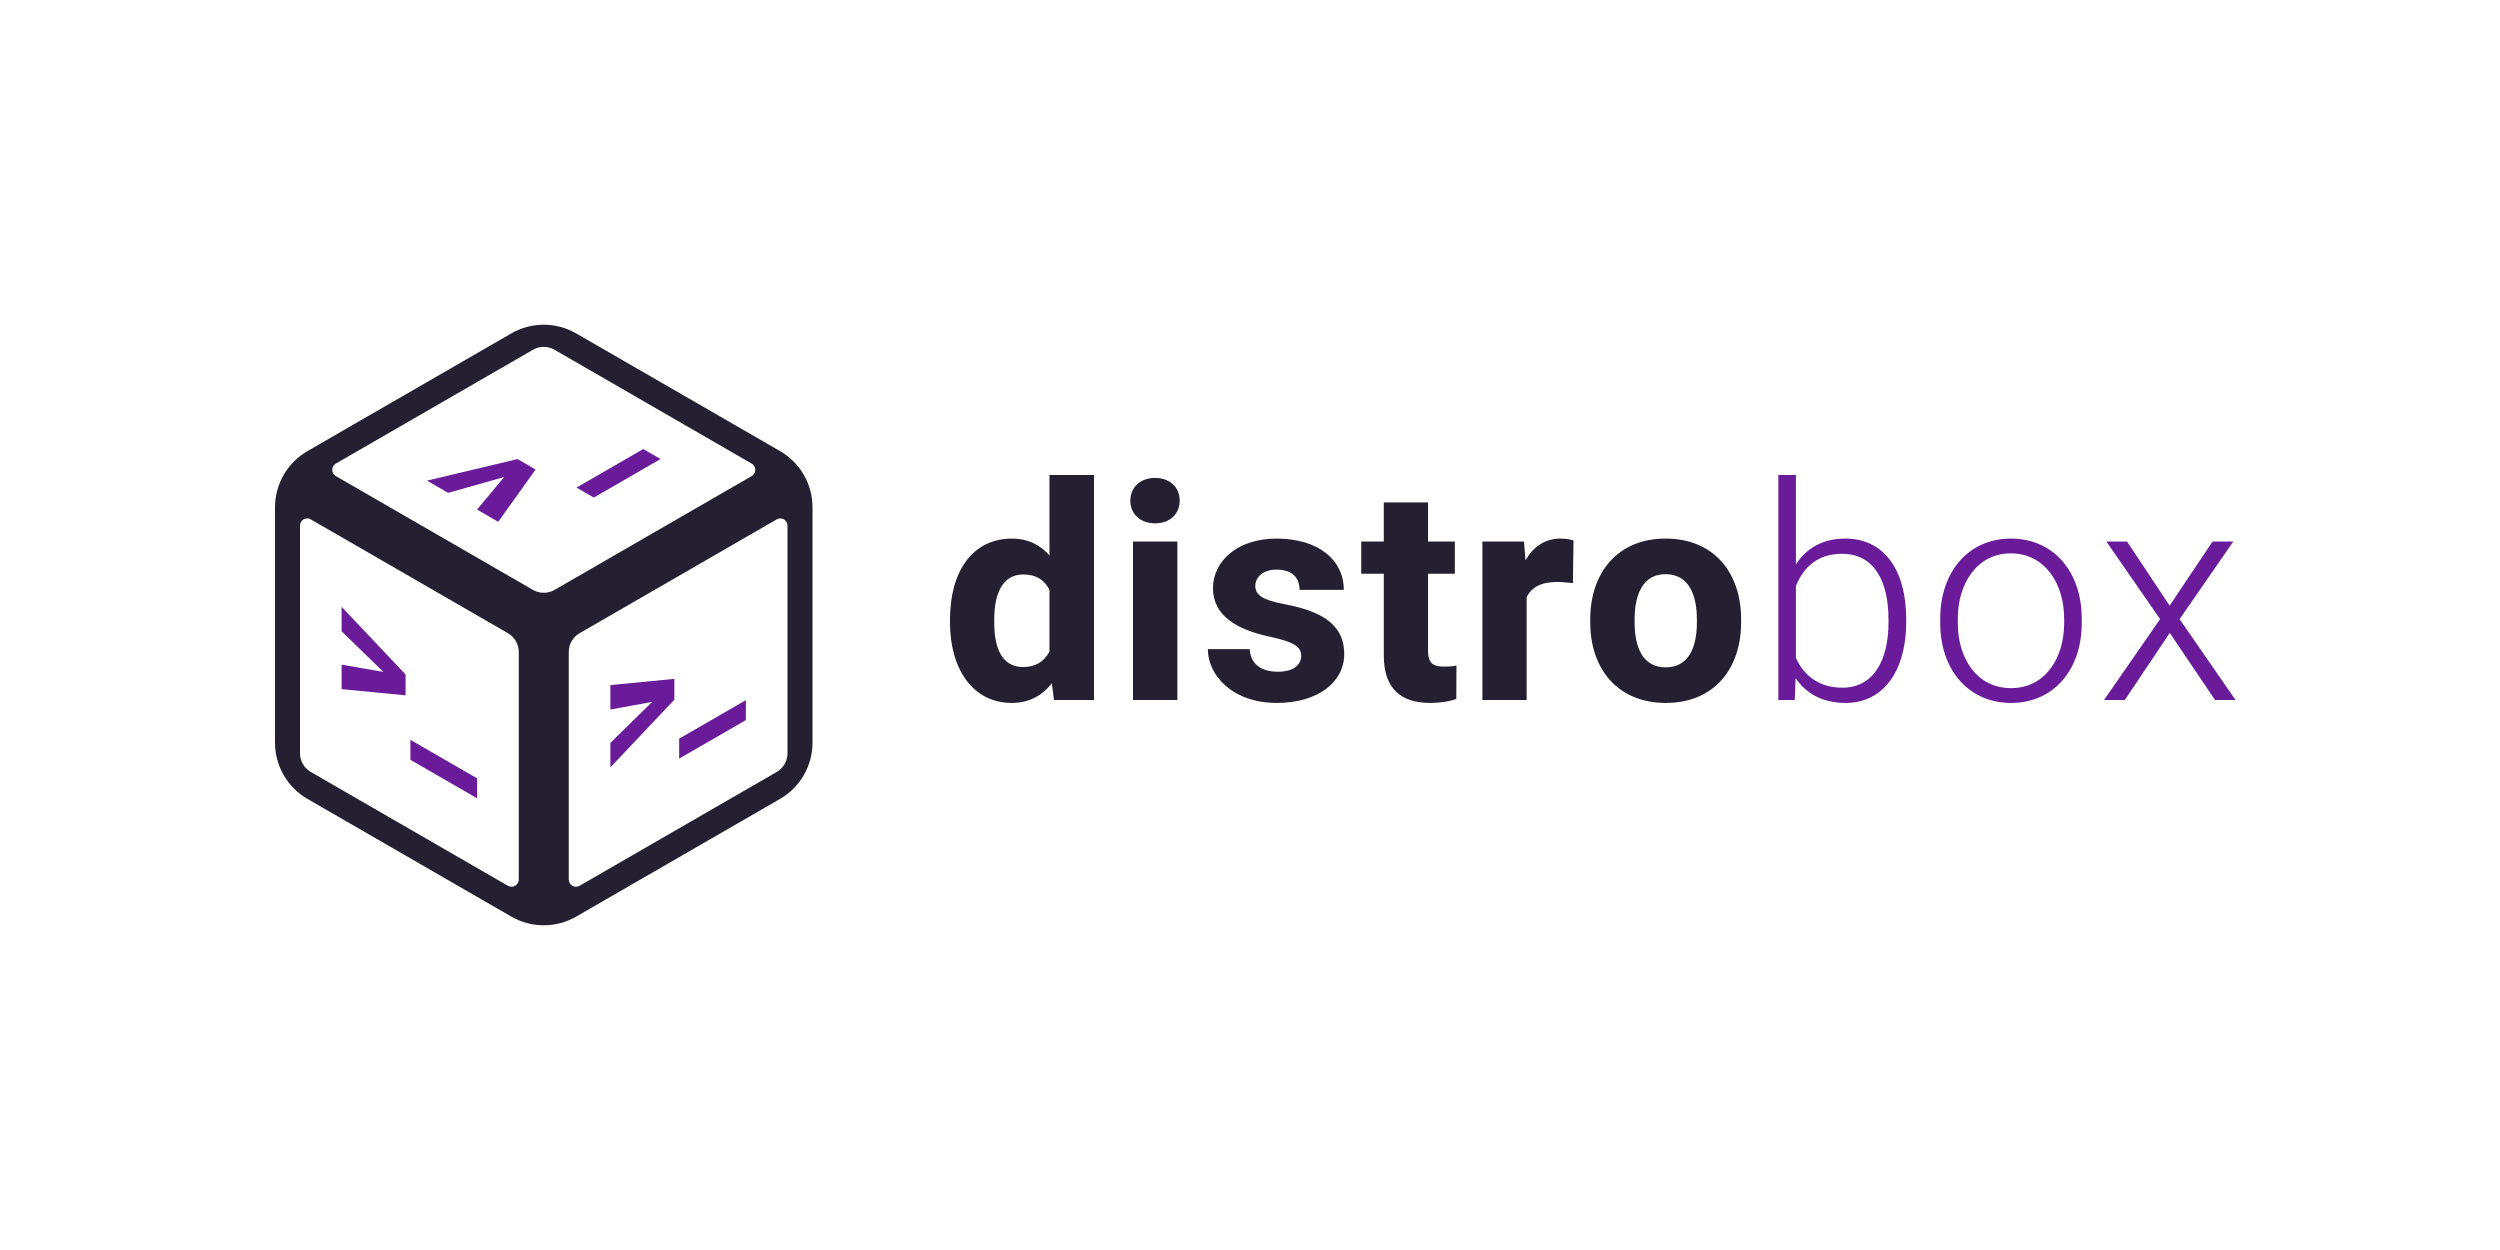
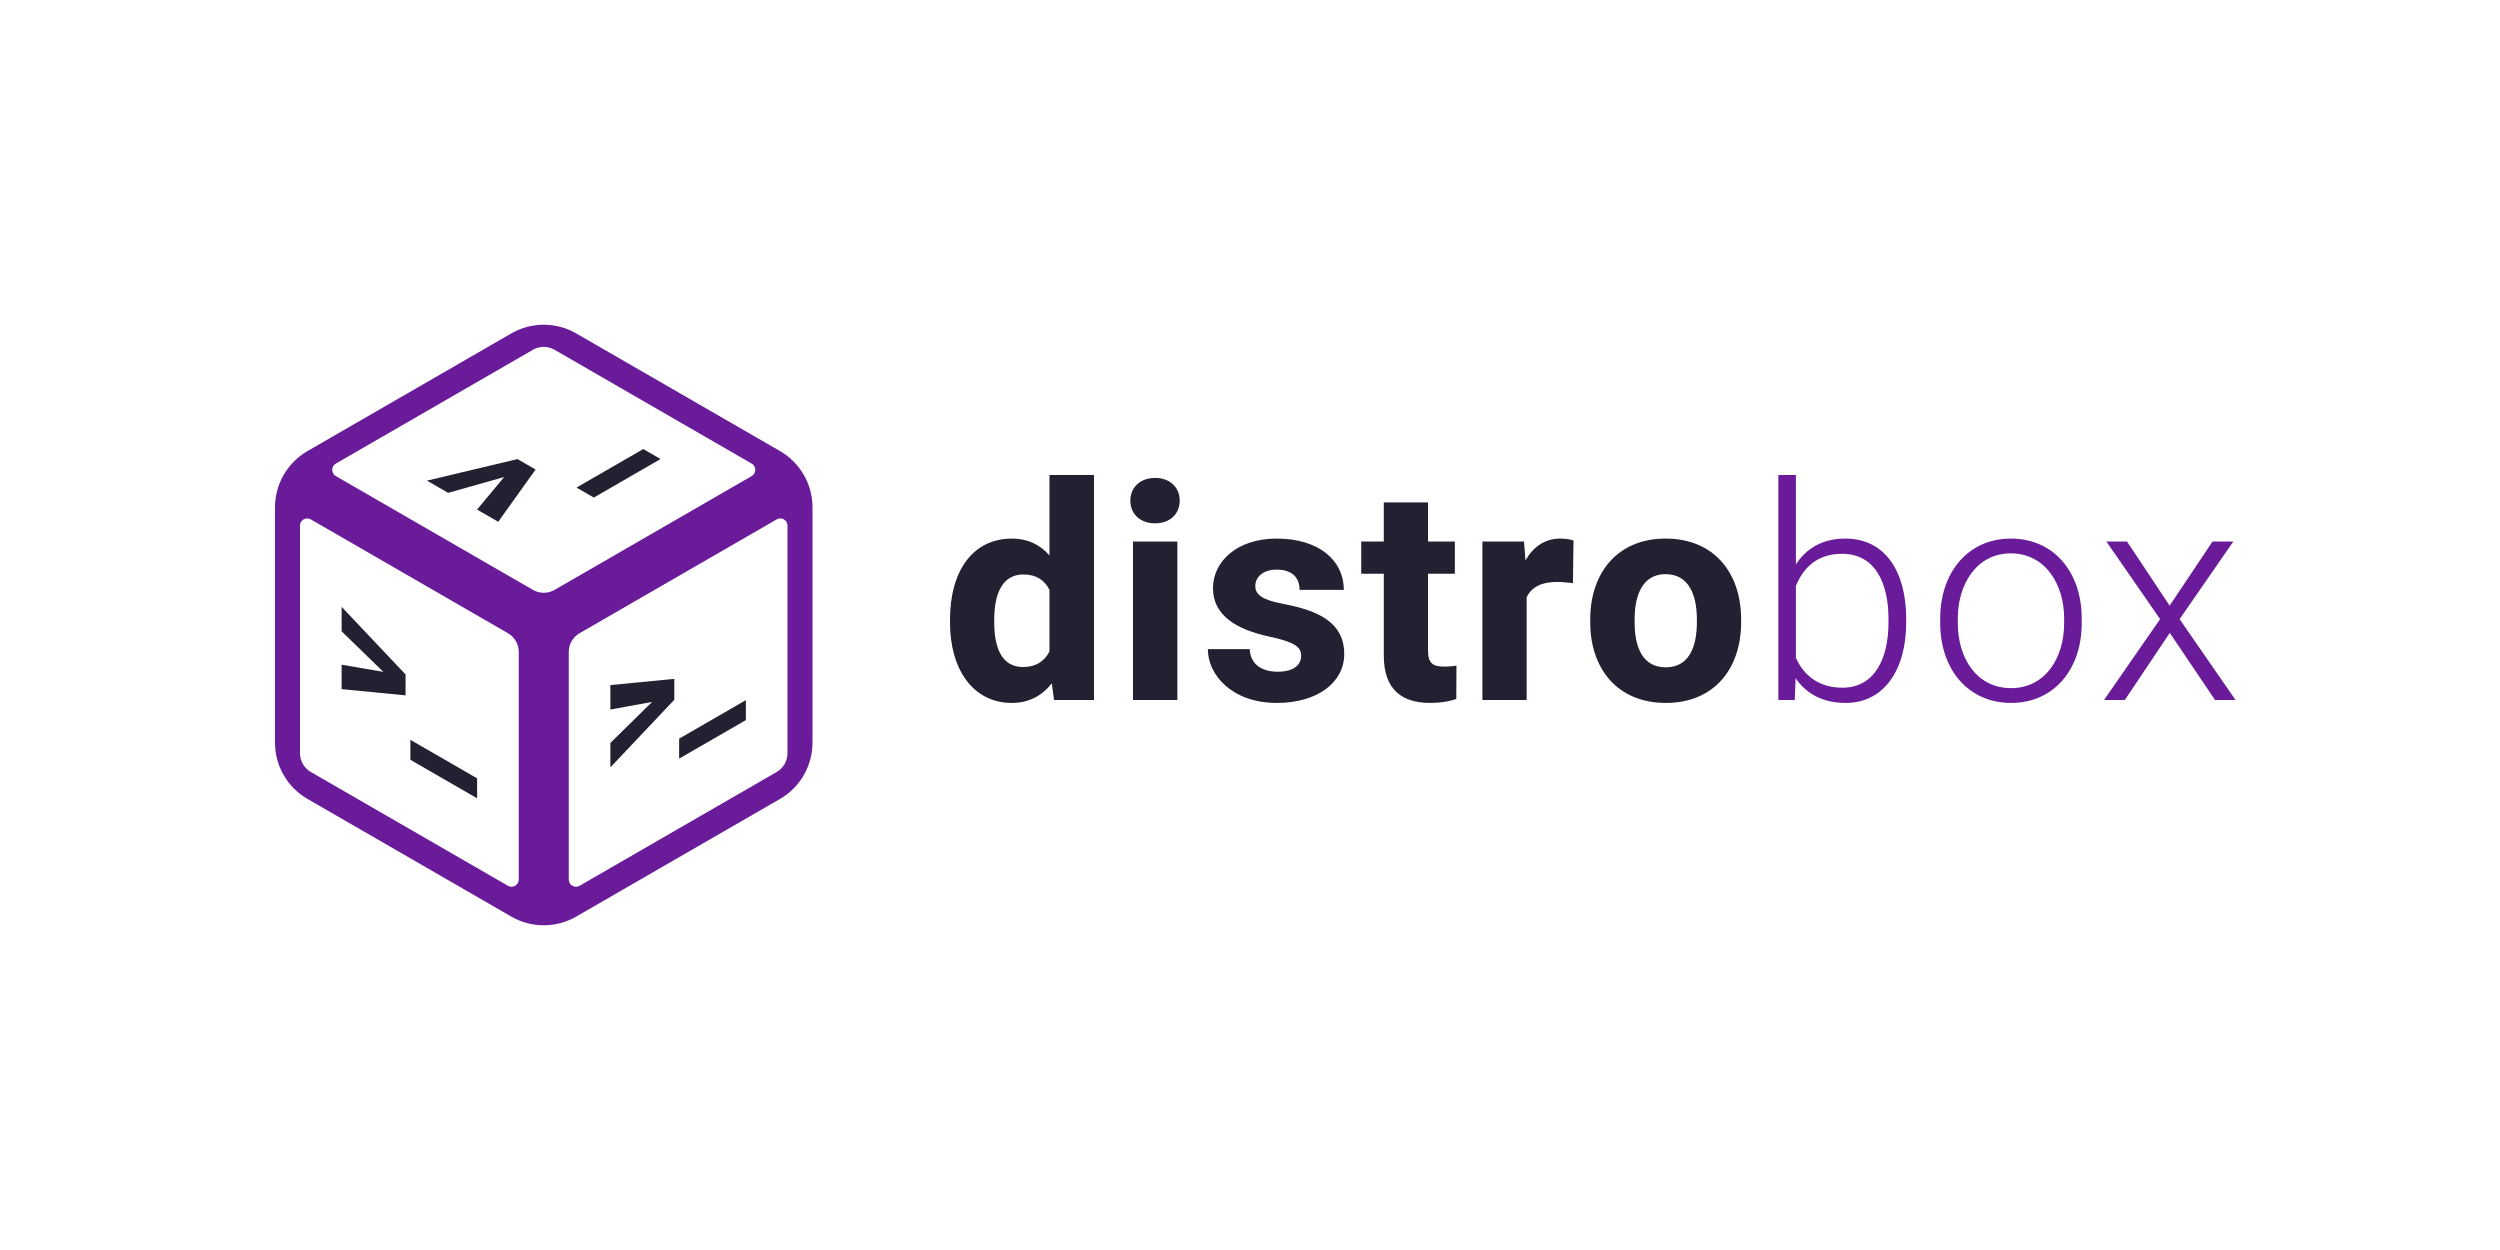
<svg xmlns="http://www.w3.org/2000/svg" xml:space="preserve" width="400" height="200">
  <defs>
    <path id="b" d="M-290 25h240v65h-240z" />
    <path id="a" d="M-68 248h35v35h-35z" />
  </defs>
-   <path d="M-132 51.781a10.392 10.392 0 0 0-5.195 1.393L-169.805 72A10.392 10.392 0 0 0-175 81v37.652a10.392 10.392 0 0 0 5.195 9l32.61 18.827a10.392 10.392 0 0 0 10.39 0l32.61-18.827a10.392 10.392 0 0 0 5.195-9V81a10.392 10.392 0 0 0-5.195-9l-32.61-18.826A10.392 10.392 0 0 0-132 51.78Zm-.602 3.6a3.464 3.464 0 0 1 2.334.412L-98.732 74a1.155 1.155 0 0 1 0 2l-31.536 18.207a3.464 3.464 0 0 1-3.464 0L-165.268 76a1.155 1.155 0 0 1 0-2l31.536-18.207a3.464 3.464 0 0 1 1.13-.412zm-37.443 27.412a1.155 1.155 0 0 1 .777.137l31.536 18.207a3.464 3.464 0 0 1 1.732 3v36.414a1.155 1.155 0 0 1-1.732 1l-31.536-18.207a3.464 3.464 0 0 1-1.732-3V83.93a1.155 1.155 0 0 1 .955-1.137zm76.09 0A1.155 1.155 0 0 1-93 83.93v36.414a3.464 3.464 0 0 1-1.732 3l-31.536 18.207a1.155 1.155 0 0 1-1.732-1v-36.414a3.464 3.464 0 0 1 1.732-3l31.536-18.207a1.155 1.155 0 0 1 .777-.137z" style="fill:#241f31;fill-opacity:1;stroke-width:19.861;stroke-linecap:round;stroke-linejoin:round" transform="translate(219 .174)" />
-   <g style="font-weight:700;font-size:24px;font-family:Heebo;-inkscape-font-specification:&quot;Heebo Bold&quot;;text-align:center;text-anchor:middle;white-space:pre;shape-inside:url(#a);fill:#6a1b9a;fill-opacity:1;stroke-width:12;stroke-linecap:round;stroke-linejoin:round" transform="translate(158.314 -150.628)">
-     <path d="m-60.654 264.152 6.68-1.218-6.68 6.563v3.91l10.23-10.818v-3.342l-10.23.994zm21.679 1.691v-3.193l-10.675 6.163v3.194z" aria-label="&gt;_" style="fill:#6a1b9a;fill-opacity:1" />
+   <path d="M-132 51.781a10.392 10.392 0 0 0-5.195 1.393L-169.805 72A10.392 10.392 0 0 0-175 81v37.652a10.392 10.392 0 0 0 5.195 9l32.61 18.827a10.392 10.392 0 0 0 10.39 0l32.61-18.827a10.392 10.392 0 0 0 5.195-9V81a10.392 10.392 0 0 0-5.195-9l-32.61-18.826A10.392 10.392 0 0 0-132 51.78Zm-.602 3.6a3.464 3.464 0 0 1 2.334.412L-98.732 74a1.155 1.155 0 0 1 0 2l-31.536 18.207a3.464 3.464 0 0 1-3.464 0L-165.268 76a1.155 1.155 0 0 1 0-2l31.536-18.207a3.464 3.464 0 0 1 1.13-.412zm-37.443 27.412a1.155 1.155 0 0 1 .777.137l31.536 18.207a3.464 3.464 0 0 1 1.732 3v36.414a1.155 1.155 0 0 1-1.732 1l-31.536-18.207a3.464 3.464 0 0 1-1.732-3V83.93a1.155 1.155 0 0 1 .955-1.137zm76.09 0A1.155 1.155 0 0 1-93 83.93v36.414a3.464 3.464 0 0 1-1.732 3l-31.536 18.207a1.155 1.155 0 0 1-1.732-1v-36.414a3.464 3.464 0 0 1 1.732-3l31.536-18.207a1.155 1.155 0 0 1 .777-.137z" style="fill:#6a1b9a;fill-opacity:1;stroke-width:19.861;stroke-linecap:round;stroke-linejoin:round" transform="translate(219 .174)" />
+   <g style="font-weight:700;font-size:24px;font-family:Heebo;-inkscape-font-specification:&quot;Heebo Bold&quot;;text-align:center;text-anchor:middle;white-space:pre;shape-inside:url(#a);fill:#241f31;fill-opacity:1;stroke-width:12;stroke-linecap:round;stroke-linejoin:round" transform="translate(158.314 -150.628)">
+     <path d="m-60.654 264.152 6.68-1.218-6.68 6.563v3.91l10.23-10.818v-3.342l-10.23.994zm21.679 1.691v-3.193l-10.675 6.163v3.194z" aria-label="&gt;_" style="fill:#241f31;fill-opacity:1" />
  </g>
-   <g style="font-weight:700;font-size:24px;font-family:Heebo;-inkscape-font-specification:&quot;Heebo Bold&quot;;text-align:center;text-anchor:middle;white-space:pre;shape-inside:url(#a);fill:#6a1b9a;fill-opacity:1;stroke-width:12;stroke-linecap:round;stroke-linejoin:round" transform="translate(115.314 -150.628)">
-     <path d="m-60.654 251.635 6.68 6.495-6.68-1.15v3.91l10.23.995v-3.342l-10.23-10.818Zm21.679 26.725v-3.194l-10.675-6.163v3.193z" aria-label="&gt;_" style="fill:#6a1b9a;fill-opacity:1" />
+   <g style="font-weight:700;font-size:24px;font-family:Heebo;-inkscape-font-specification:&quot;Heebo Bold&quot;;text-align:center;text-anchor:middle;white-space:pre;shape-inside:url(#a);fill:#241f31;fill-opacity:1;stroke-width:12;stroke-linecap:round;stroke-linejoin:round" transform="translate(115.314 -150.628)">
+     <path d="m-60.654 251.635 6.68 6.495-6.68-1.15v3.91l10.23.995v-3.342l-10.23-10.818Zm21.679 26.725v-3.194l-10.675-6.163v3.193z" aria-label="&gt;_" style="fill:#241f31;fill-opacity:1" />
  </g>
-   <g style="font-weight:700;font-size:24px;font-family:Heebo;-inkscape-font-specification:&quot;Heebo Bold&quot;;text-align:center;text-anchor:middle;white-space:pre;shape-inside:url(#a);fill:#6a1b9a;fill-opacity:1;stroke-width:12;stroke-linecap:round;stroke-linejoin:round" transform="translate(136.814 -187.868)">
-     <path d="m-65.113 266.726 8.965-2.537-4.336 5.21 3.386 1.955 5.977-8.362-2.895-1.672-14.484 3.45zm33.984-5.412-2.766-1.597-10.675 6.163 2.765 1.597z" aria-label="&gt;_" style="fill:#6a1b9a;fill-opacity:1" />
+   <g style="font-weight:700;font-size:24px;font-family:Heebo;-inkscape-font-specification:&quot;Heebo Bold&quot;;text-align:center;text-anchor:middle;white-space:pre;shape-inside:url(#a);fill:#241f31;fill-opacity:1;stroke-width:12;stroke-linecap:round;stroke-linejoin:round" transform="translate(136.814 -187.868)">
+     <path d="m-65.113 266.726 8.965-2.537-4.336 5.21 3.386 1.955 5.977-8.362-2.895-1.672-14.484 3.45zm33.984-5.412-2.766-1.597-10.675 6.163 2.765 1.597z" aria-label="&gt;_" style="fill:#241f31;fill-opacity:1" />
  </g>
  <g aria-label="distrobox" style="font-weight:300;font-size:48px;font-family:Heebo;-inkscape-font-specification:&quot;Heebo Light&quot;;letter-spacing:.8px;white-space:pre;shape-inside:url(#b);fill:#318ae8;stroke-width:12;stroke-linecap:round;stroke-linejoin:round" transform="translate(440.523 46.755)">
    <path d="M-288.523 52.377v.493c0 7.36 3.609 12.843 9.89 12.843 2.766 0 4.852-1.171 6.399-3.14l.351 2.672h6.399v-36h-7.125v12.867c-1.5-1.711-3.47-2.695-5.977-2.695-6.351 0-9.937 5.25-9.937 12.96zm7.078.493v-.493c0-4.078 1.265-7.218 4.664-7.218 2.015 0 3.375.867 4.172 2.46v9.868c-.797 1.547-2.157 2.484-4.22 2.484-3.444 0-4.616-3.14-4.616-7.101zm21.776-19.524c0 2.11 1.57 3.633 3.961 3.633 2.39 0 3.938-1.523 3.938-3.633 0-2.11-1.547-3.633-3.938-3.633-2.39 0-3.96 1.524-3.96 3.633zm7.524 31.899v-25.36h-7.102v25.36zm19.807-7.078c0 1.523-1.289 2.554-3.726 2.554-2.414 0-4.383-1.054-4.5-3.61h-6.703c0 4.126 3.867 8.602 11.039 8.602 6.562 0 10.781-3.328 10.781-7.804 0-5.133-4.219-6.961-9.633-8.016-3.398-.633-4.593-1.453-4.593-2.883 0-1.5 1.312-2.625 3.398-2.625 2.555 0 3.68 1.336 3.68 3.235h7.078c0-4.782-4.078-8.203-10.735-8.203-6.398 0-10.195 3.703-10.195 7.945 0 4.406 3.867 6.633 9 7.734 4.149.89 5.11 1.688 5.11 3.07zm24.59-13.125v-5.157h-4.29v-6.258h-7.078v6.258h-3.609v5.157h3.61V58.12c0 5.437 2.859 7.593 7.43 7.593 1.687 0 3-.234 4.17-.632l.024-5.344c-.468.094-1.148.164-1.968.164-1.782 0-2.579-.516-2.579-2.578V45.042zm11.488 20.203v-16.43c.75-1.617 2.343-2.46 4.92-2.46.728 0 1.806.116 2.485.187l.094-6.82c-.492-.188-1.406-.305-2.11-.305-2.46 0-4.335 1.312-5.577 3.492l-.235-3.024h-6.656v25.36zm10.174-12.915v.493c0 7.383 4.336 12.89 12.094 12.89 7.758 0 12.047-5.507 12.047-12.89v-.492c0-7.383-4.29-12.914-12.094-12.914-7.711 0-12.047 5.53-12.047 12.914zm7.102.493v-.492c0-3.891 1.289-7.22 4.945-7.22 3.727 0 5.016 3.329 5.016 7.22v.492c0 4.008-1.313 7.195-4.97 7.195-3.702 0-4.991-3.187-4.991-7.195z" style="font-weight:700;-inkscape-font-specification:&quot;Heebo Bold&quot;;fill:#241f31" />
    <path d="M-135.528 52.823v-.492c0-7.875-3.54-12.914-9.727-12.914-3.656 0-6.234 1.546-7.922 4.125V29.245h-2.812v36h2.625l.14-3.493c1.665 2.461 4.313 3.961 8.016 3.961 6.14 0 9.68-5.32 9.68-12.89zm-2.836-.492v.492c0 5.906-2.273 10.453-7.383 10.453-3.89 0-6.258-2.11-7.43-4.781V47.01c1.055-2.648 3.164-5.156 7.383-5.156 5.25 0 7.43 4.57 7.43 10.477zm8.277-.141v.773c0 7.383 4.476 12.75 11.343 12.75 6.844 0 11.297-5.367 11.297-12.75v-.773c0-7.383-4.453-12.773-11.344-12.773-6.82 0-11.296 5.39-11.296 12.773zm2.812.773v-.773c0-5.46 3-10.406 8.484-10.406 5.508 0 8.532 4.945 8.532 10.406v.773c0 5.555-3.024 10.383-8.485 10.383-5.531 0-8.531-4.828-8.531-10.383zm33.894-2.813-6.82-10.265h-3.305l8.601 12.422-8.976 12.938h3.328l7.195-10.735 7.242 10.735h3.282l-8.954-12.938 8.602-12.422h-3.328z" style="fill:#6a1b9a;fill-opacity:1" />
  </g>
</svg>
